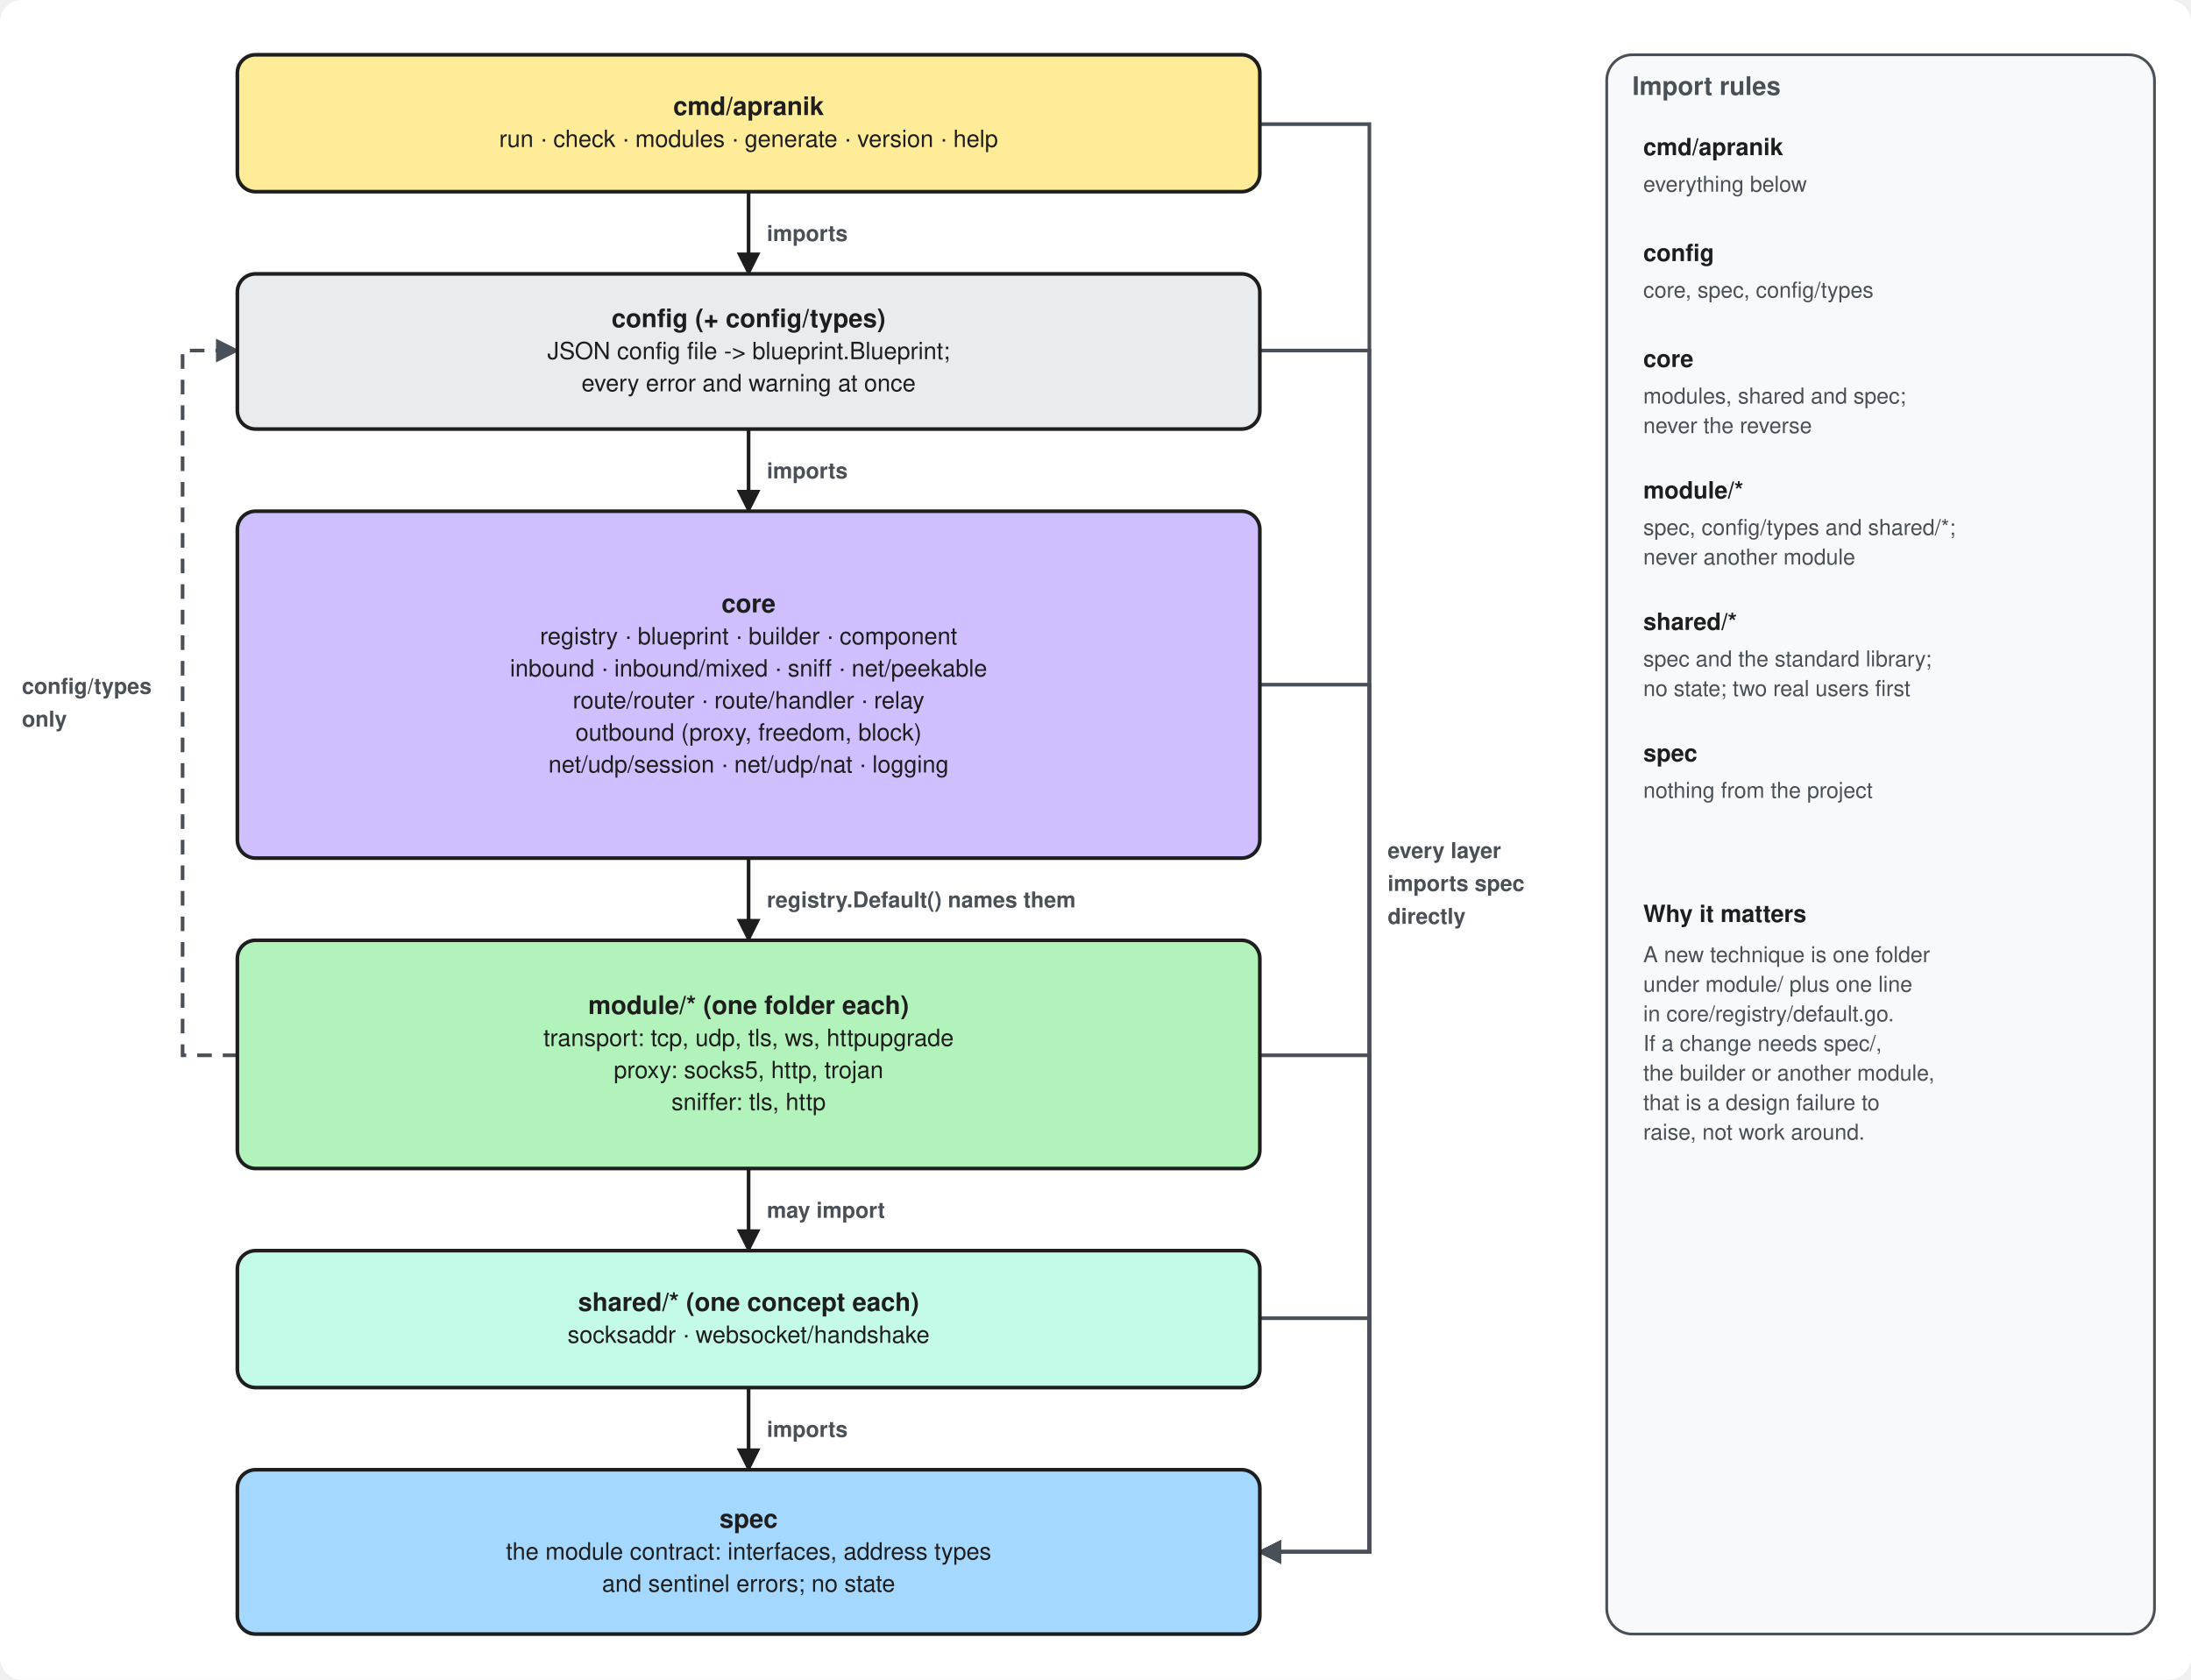
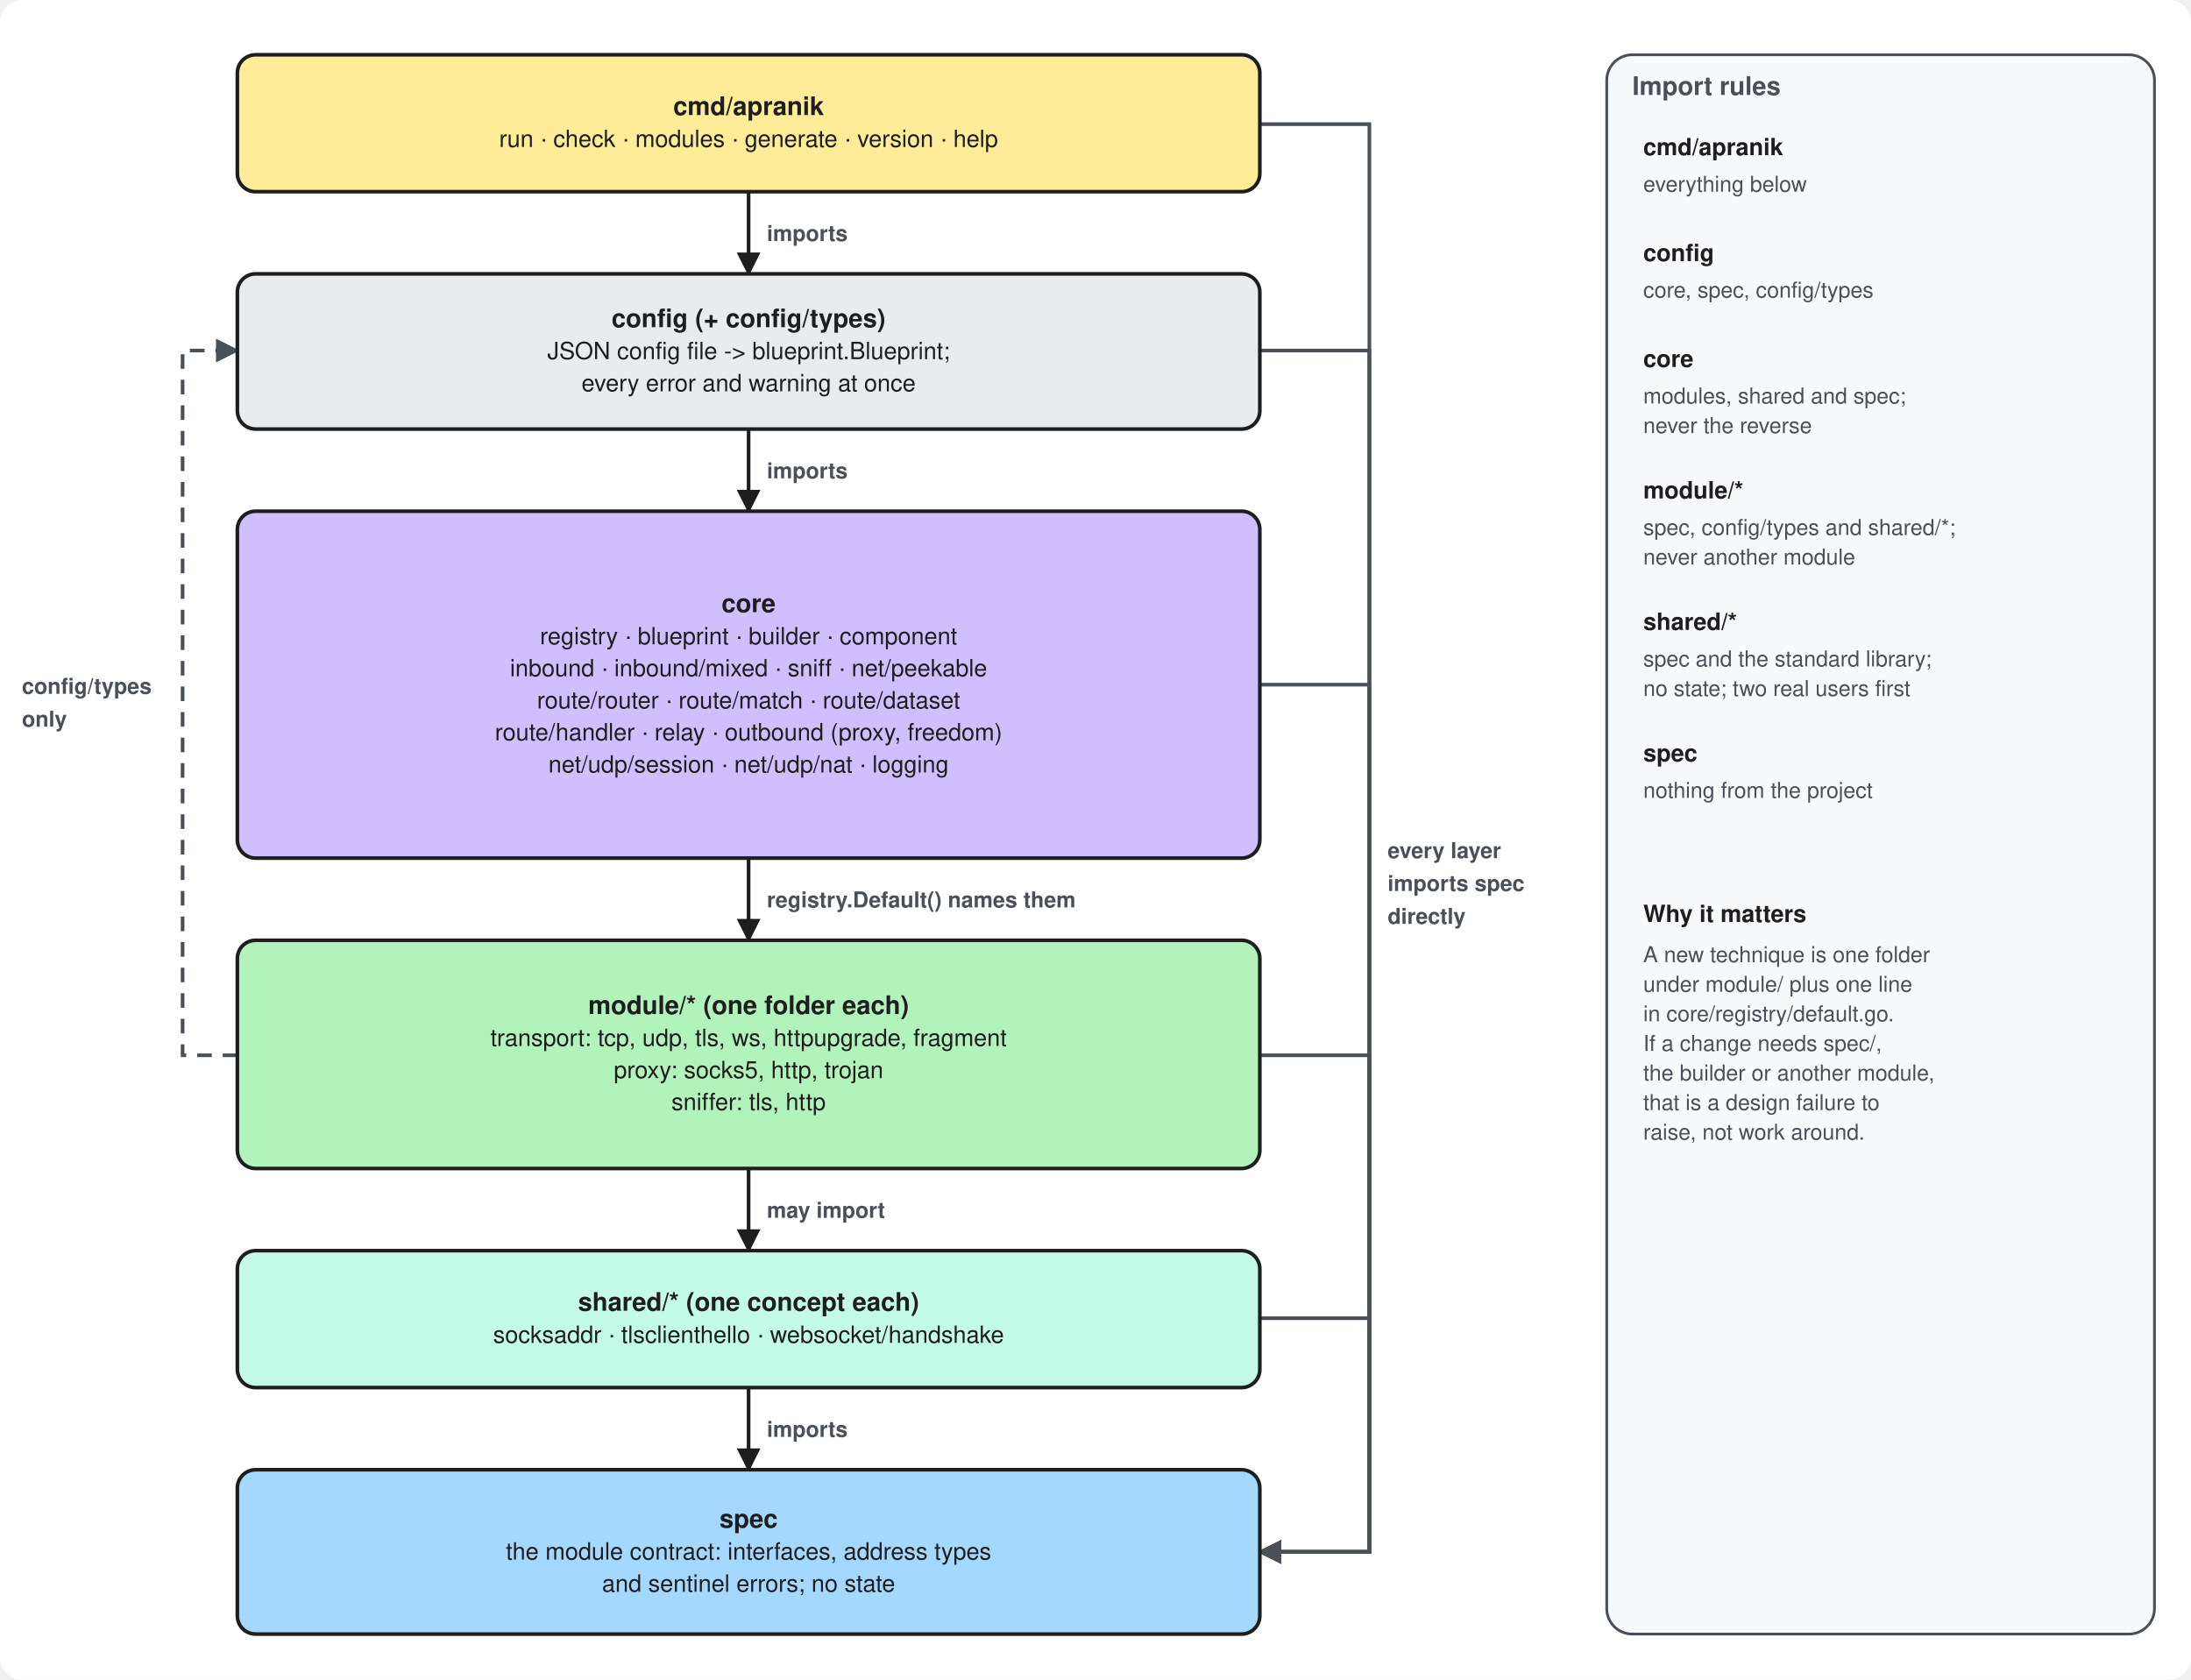
<svg xmlns="http://www.w3.org/2000/svg" viewBox="0 0 1200 920" width="1200" height="920" role="img" aria-label="Layers and import direction">
  <defs>
    <marker id="h0" viewBox="0 0 10 10" refX="9" refY="5" markerUnits="userSpaceOnUse" markerWidth="13" markerHeight="13" orient="auto-start-reverse">
      <path d="M0,0 L10,5 L0,10 z" fill="#1e1e1e" />
    </marker>
    <marker id="h1" viewBox="0 0 10 10" refX="9" refY="5" markerUnits="userSpaceOnUse" markerWidth="13" markerHeight="13" orient="auto-start-reverse">
      <path d="M0,0 L10,5 L0,10 z" fill="#495057" />
    </marker>
  </defs>
  <rect x="0" y="0" width="1200" height="920" rx="12" fill="#ffffff" />
  <g font-family="Helvetica, Arial, sans-serif" fill="#1e1e1e">
    <rect class="panel" x="880" y="30" width="300" height="865" rx="14" fill="#f8f9fa" stroke="#495057" stroke-width="1.5" />
    <text class="group-label" x="894" y="52" font-size="14" font-weight="bold" fill="#495057">Import rules</text>
    <polyline points="410,105 410,150" fill="none" stroke="#1e1e1e" stroke-width="2" marker-end="url(#h0)" />
    <polyline points="410,235 410,280" fill="none" stroke="#1e1e1e" stroke-width="2" marker-end="url(#h0)" />
    <polyline points="410,470 410,515" fill="none" stroke="#1e1e1e" stroke-width="2" marker-end="url(#h0)" />
    <polyline points="410,640 410,685" fill="none" stroke="#1e1e1e" stroke-width="2" marker-end="url(#h0)" />
    <polyline points="410,760 410,805" fill="none" stroke="#1e1e1e" stroke-width="2" marker-end="url(#h0)" />
    <polyline points="690,68 750,68 750,850 690,850" fill="none" stroke="#495057" stroke-width="2" marker-end="url(#h1)" />
    <polyline points="690,192 750,192 750,850 690,850" fill="none" stroke="#495057" stroke-width="2" marker-end="url(#h1)" />
    <polyline points="690,375 750,375 750,850 690,850" fill="none" stroke="#495057" stroke-width="2" marker-end="url(#h1)" />
    <polyline points="690,578 750,578 750,850 690,850" fill="none" stroke="#495057" stroke-width="2" marker-end="url(#h1)" />
    <polyline points="690,722 750,722 750,850 690,850" fill="none" stroke="#495057" stroke-width="2" marker-end="url(#h1)" />
    <polyline points="130,578 100,578 100,192 130,192" fill="none" stroke="#495057" stroke-width="2" stroke-dasharray="8 6" marker-end="url(#h1)" />
    <rect x="130" y="30" width="560" height="75" rx="10" fill="#ffec99" stroke="#1e1e1e" stroke-width="2" />
    <text x="410.0" y="63.0" text-anchor="middle" font-size="14" font-weight="bold">cmd/apranik</text>
    <text x="410.0" y="80.5" text-anchor="middle" font-size="13">run · check · modules · generate · version · help</text>
    <rect x="130" y="150" width="560" height="85" rx="10" fill="#e9ecef" stroke="#1e1e1e" stroke-width="2" />
    <text x="410.0" y="179.2" text-anchor="middle" font-size="14" font-weight="bold">config (+ config/types)</text>
    <text x="410.0" y="196.7" text-anchor="middle" font-size="13">JSON config file -&gt; blueprint.Blueprint;</text>
    <text x="410.0" y="214.3" text-anchor="middle" font-size="13">every error and warning at once</text>
    <rect x="130" y="280" width="560" height="190" rx="10" fill="#d0bfff" stroke="#1e1e1e" stroke-width="2" />
-     <text x="410.0" y="335.4" text-anchor="middle" font-size="14" font-weight="bold">core</text>
+     <text x="410.0" y="335.3" text-anchor="middle" font-size="14" font-weight="bold">core</text>
    <text x="410.0" y="352.9" text-anchor="middle" font-size="13">registry · blueprint · builder · component</text>
-     <text x="410.0" y="370.5" text-anchor="middle" font-size="13">inbound · inbound/mixed · sniff · net/peekable</text>
-     <text x="410.0" y="388.0" text-anchor="middle" font-size="13">route/router · route/handler · relay</text>
-     <text x="410.0" y="405.6" text-anchor="middle" font-size="13">outbound (proxy, freedom, block)</text>
+     <text x="410.0" y="370.4" text-anchor="middle" font-size="13">inbound · inbound/mixed · sniff · net/peekable</text>
+     <text x="410.0" y="388" text-anchor="middle" font-size="13">route/router · route/match · route/dataset</text>
+     <text x="410.0" y="405.5" text-anchor="middle" font-size="13">route/handler · relay · outbound (proxy, freedom)</text>
    <text x="410.0" y="423.1" text-anchor="middle" font-size="13">net/udp/session · net/udp/nat · logging</text>
    <rect x="130" y="515" width="560" height="125" rx="10" fill="#b2f2bb" stroke="#1e1e1e" stroke-width="2" />
    <text x="410.0" y="555.4" text-anchor="middle" font-size="14" font-weight="bold">module/* (one folder each)</text>
-     <text x="410.0" y="572.9" text-anchor="middle" font-size="13">transport: tcp, udp, tls, ws, httpupgrade</text>
+     <text x="410.0" y="572.9" text-anchor="middle" font-size="13">transport: tcp, udp, tls, ws, httpupgrade, fragment</text>
    <text x="410.0" y="590.5" text-anchor="middle" font-size="13">proxy: socks5, http, trojan</text>
-     <text x="410.0" y="608.0" text-anchor="middle" font-size="13">sniffer: tls, http</text>
+     <text x="410.0" y="608" text-anchor="middle" font-size="13">sniffer: tls, http</text>
    <rect x="130" y="685" width="560" height="75" rx="10" fill="#c3fae8" stroke="#1e1e1e" stroke-width="2" />
-     <text x="410.0" y="718.0" text-anchor="middle" font-size="14" font-weight="bold">shared/* (one concept each)</text>
-     <text x="410.0" y="735.5" text-anchor="middle" font-size="13">socksaddr · websocket/handshake</text>
+     <text x="410.0" y="717.9" text-anchor="middle" font-size="14" font-weight="bold">shared/* (one concept each)</text>
+     <text x="410.0" y="735.5" text-anchor="middle" font-size="13">socksaddr · tlsclienthello · websocket/handshake</text>
    <rect x="130" y="805" width="560" height="90" rx="10" fill="#a5d8ff" stroke="#1e1e1e" stroke-width="2" />
    <text x="410.0" y="836.7" text-anchor="middle" font-size="14" font-weight="bold">spec</text>
    <text x="410.0" y="854.2" text-anchor="middle" font-size="13">the module contract: interfaces, address types</text>
    <text x="410.0" y="871.8" text-anchor="middle" font-size="13">and sentinel errors; no state</text>
    <text x="420" y="132" font-size="12" font-weight="bold" fill="#495057">imports</text>
    <text x="420" y="262" font-size="12" font-weight="bold" fill="#495057">imports</text>
    <text x="420" y="497" font-size="12" font-weight="bold" fill="#495057">registry.Default() names them</text>
    <text x="420" y="667" font-size="12" font-weight="bold" fill="#495057">may import</text>
    <text x="420" y="787" font-size="12" font-weight="bold" fill="#495057">imports</text>
    <text x="760" y="470" font-size="12" font-weight="bold" fill="#495057">every layer</text>
    <text x="760" y="488" font-size="12" font-weight="bold" fill="#495057">imports spec</text>
    <text x="760" y="506" font-size="12" font-weight="bold" fill="#495057">directly</text>
    <text x="12" y="380" font-size="12" font-weight="bold" fill="#495057">config/types</text>
    <text x="12" y="398" font-size="12" font-weight="bold" fill="#495057">only</text>
    <text x="900" y="85.0" font-size="13" font-weight="bold" fill="#1e1e1e">cmd/apranik</text>
    <text x="900" y="105.0" font-size="12" fill="#495057">everything below</text>
    <text x="900" y="143.0" font-size="13" font-weight="bold" fill="#1e1e1e">config</text>
    <text x="900" y="163.0" font-size="12" fill="#495057">core, spec, config/types</text>
    <text x="900" y="201.0" font-size="13" font-weight="bold" fill="#1e1e1e">core</text>
    <text x="900" y="221.0" font-size="12" fill="#495057">modules, shared and spec;</text>
    <text x="900" y="237.2" font-size="12" fill="#495057">never the reverse</text>
    <text x="900" y="273.0" font-size="13" font-weight="bold" fill="#1e1e1e">module/*</text>
    <text x="900" y="293.0" font-size="12" fill="#495057">spec, config/types and shared/*;</text>
    <text x="900" y="309.2" font-size="12" fill="#495057">never another module</text>
    <text x="900" y="345.0" font-size="13" font-weight="bold" fill="#1e1e1e">shared/*</text>
    <text x="900" y="365.0" font-size="12" fill="#495057">spec and the standard library;</text>
    <text x="900" y="381.2" font-size="12" fill="#495057">no state; two real users first</text>
    <text x="900" y="417.0" font-size="13" font-weight="bold" fill="#1e1e1e">spec</text>
    <text x="900" y="437.0" font-size="12" fill="#495057">nothing from the project</text>
    <text x="900" y="505.0" font-size="13" font-weight="bold" fill="#1e1e1e">Why it matters</text>
    <text x="900" y="527.0" font-size="12" fill="#495057">A new technique is one folder</text>
    <text x="900" y="543.2" font-size="12" fill="#495057">under module/ plus one line</text>
    <text x="900" y="559.4" font-size="12" fill="#495057">in core/registry/default.go.</text>
    <text x="900" y="575.6" font-size="12" fill="#495057">If a change needs spec/,</text>
    <text x="900" y="591.8" font-size="12" fill="#495057">the builder or another module,</text>
    <text x="900" y="608.0" font-size="12" fill="#495057">that is a design failure to</text>
    <text x="900" y="624.2" font-size="12" fill="#495057">raise, not work around.</text>
  </g>
</svg>
